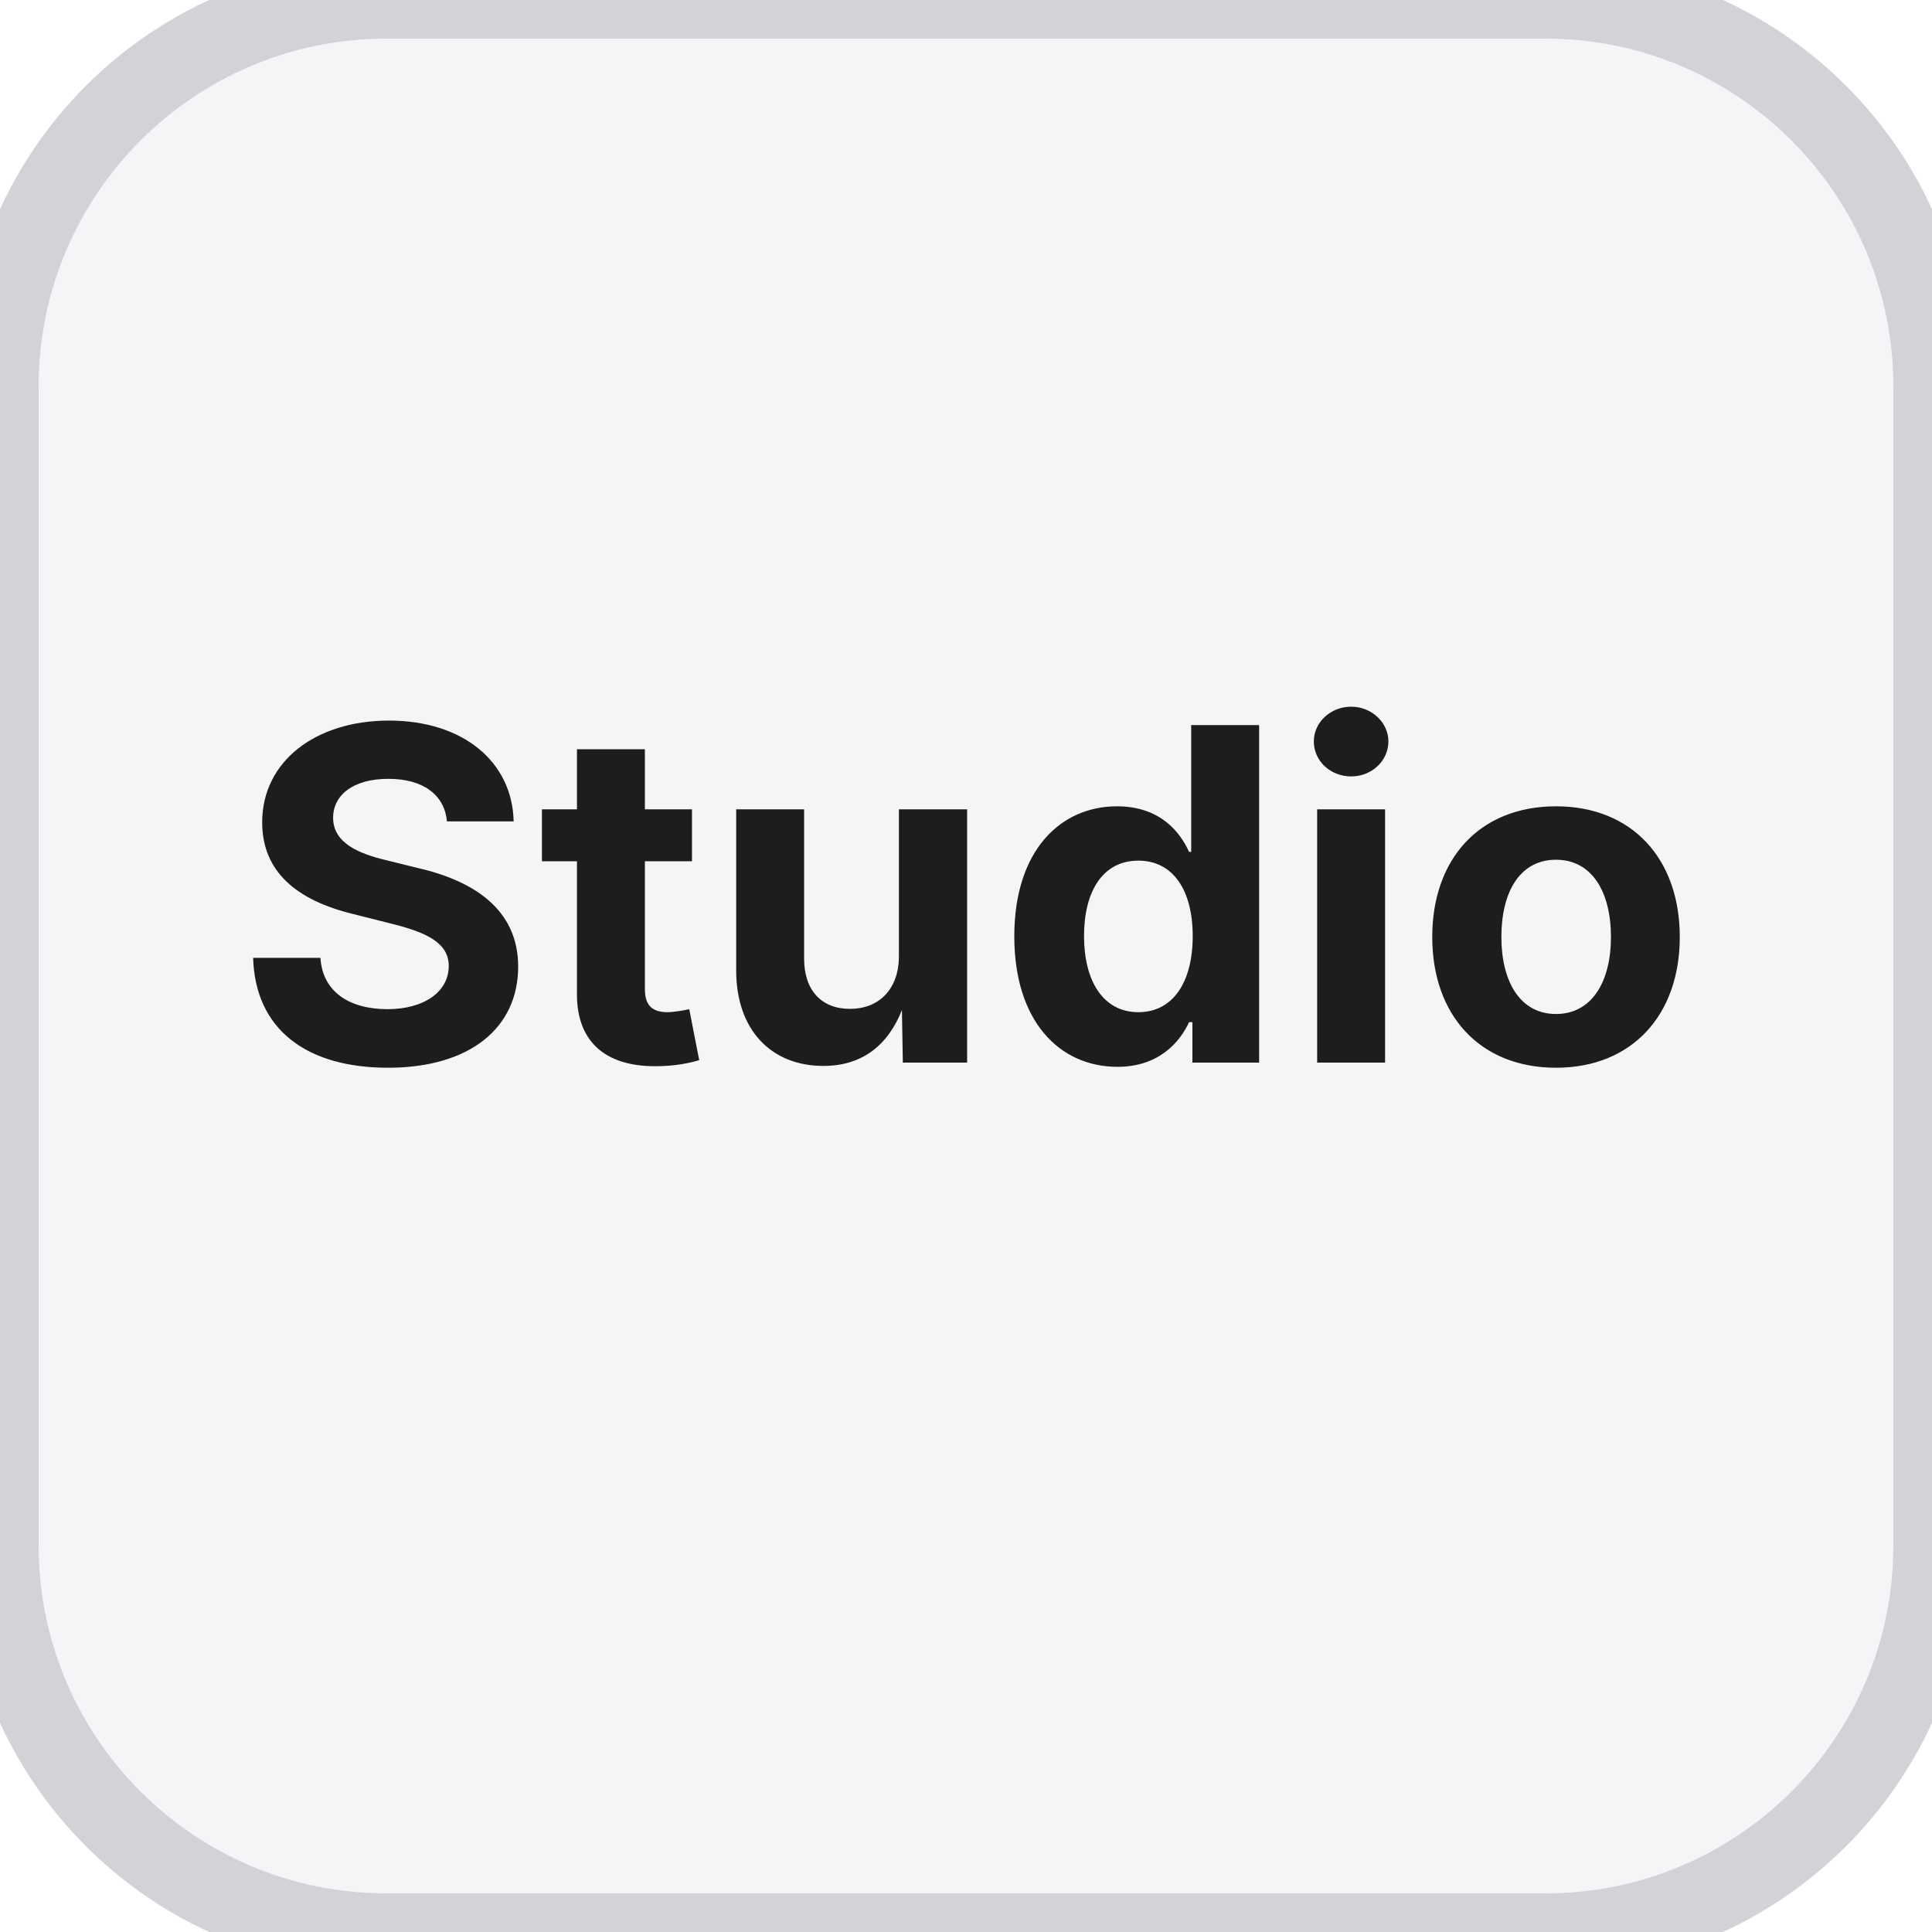
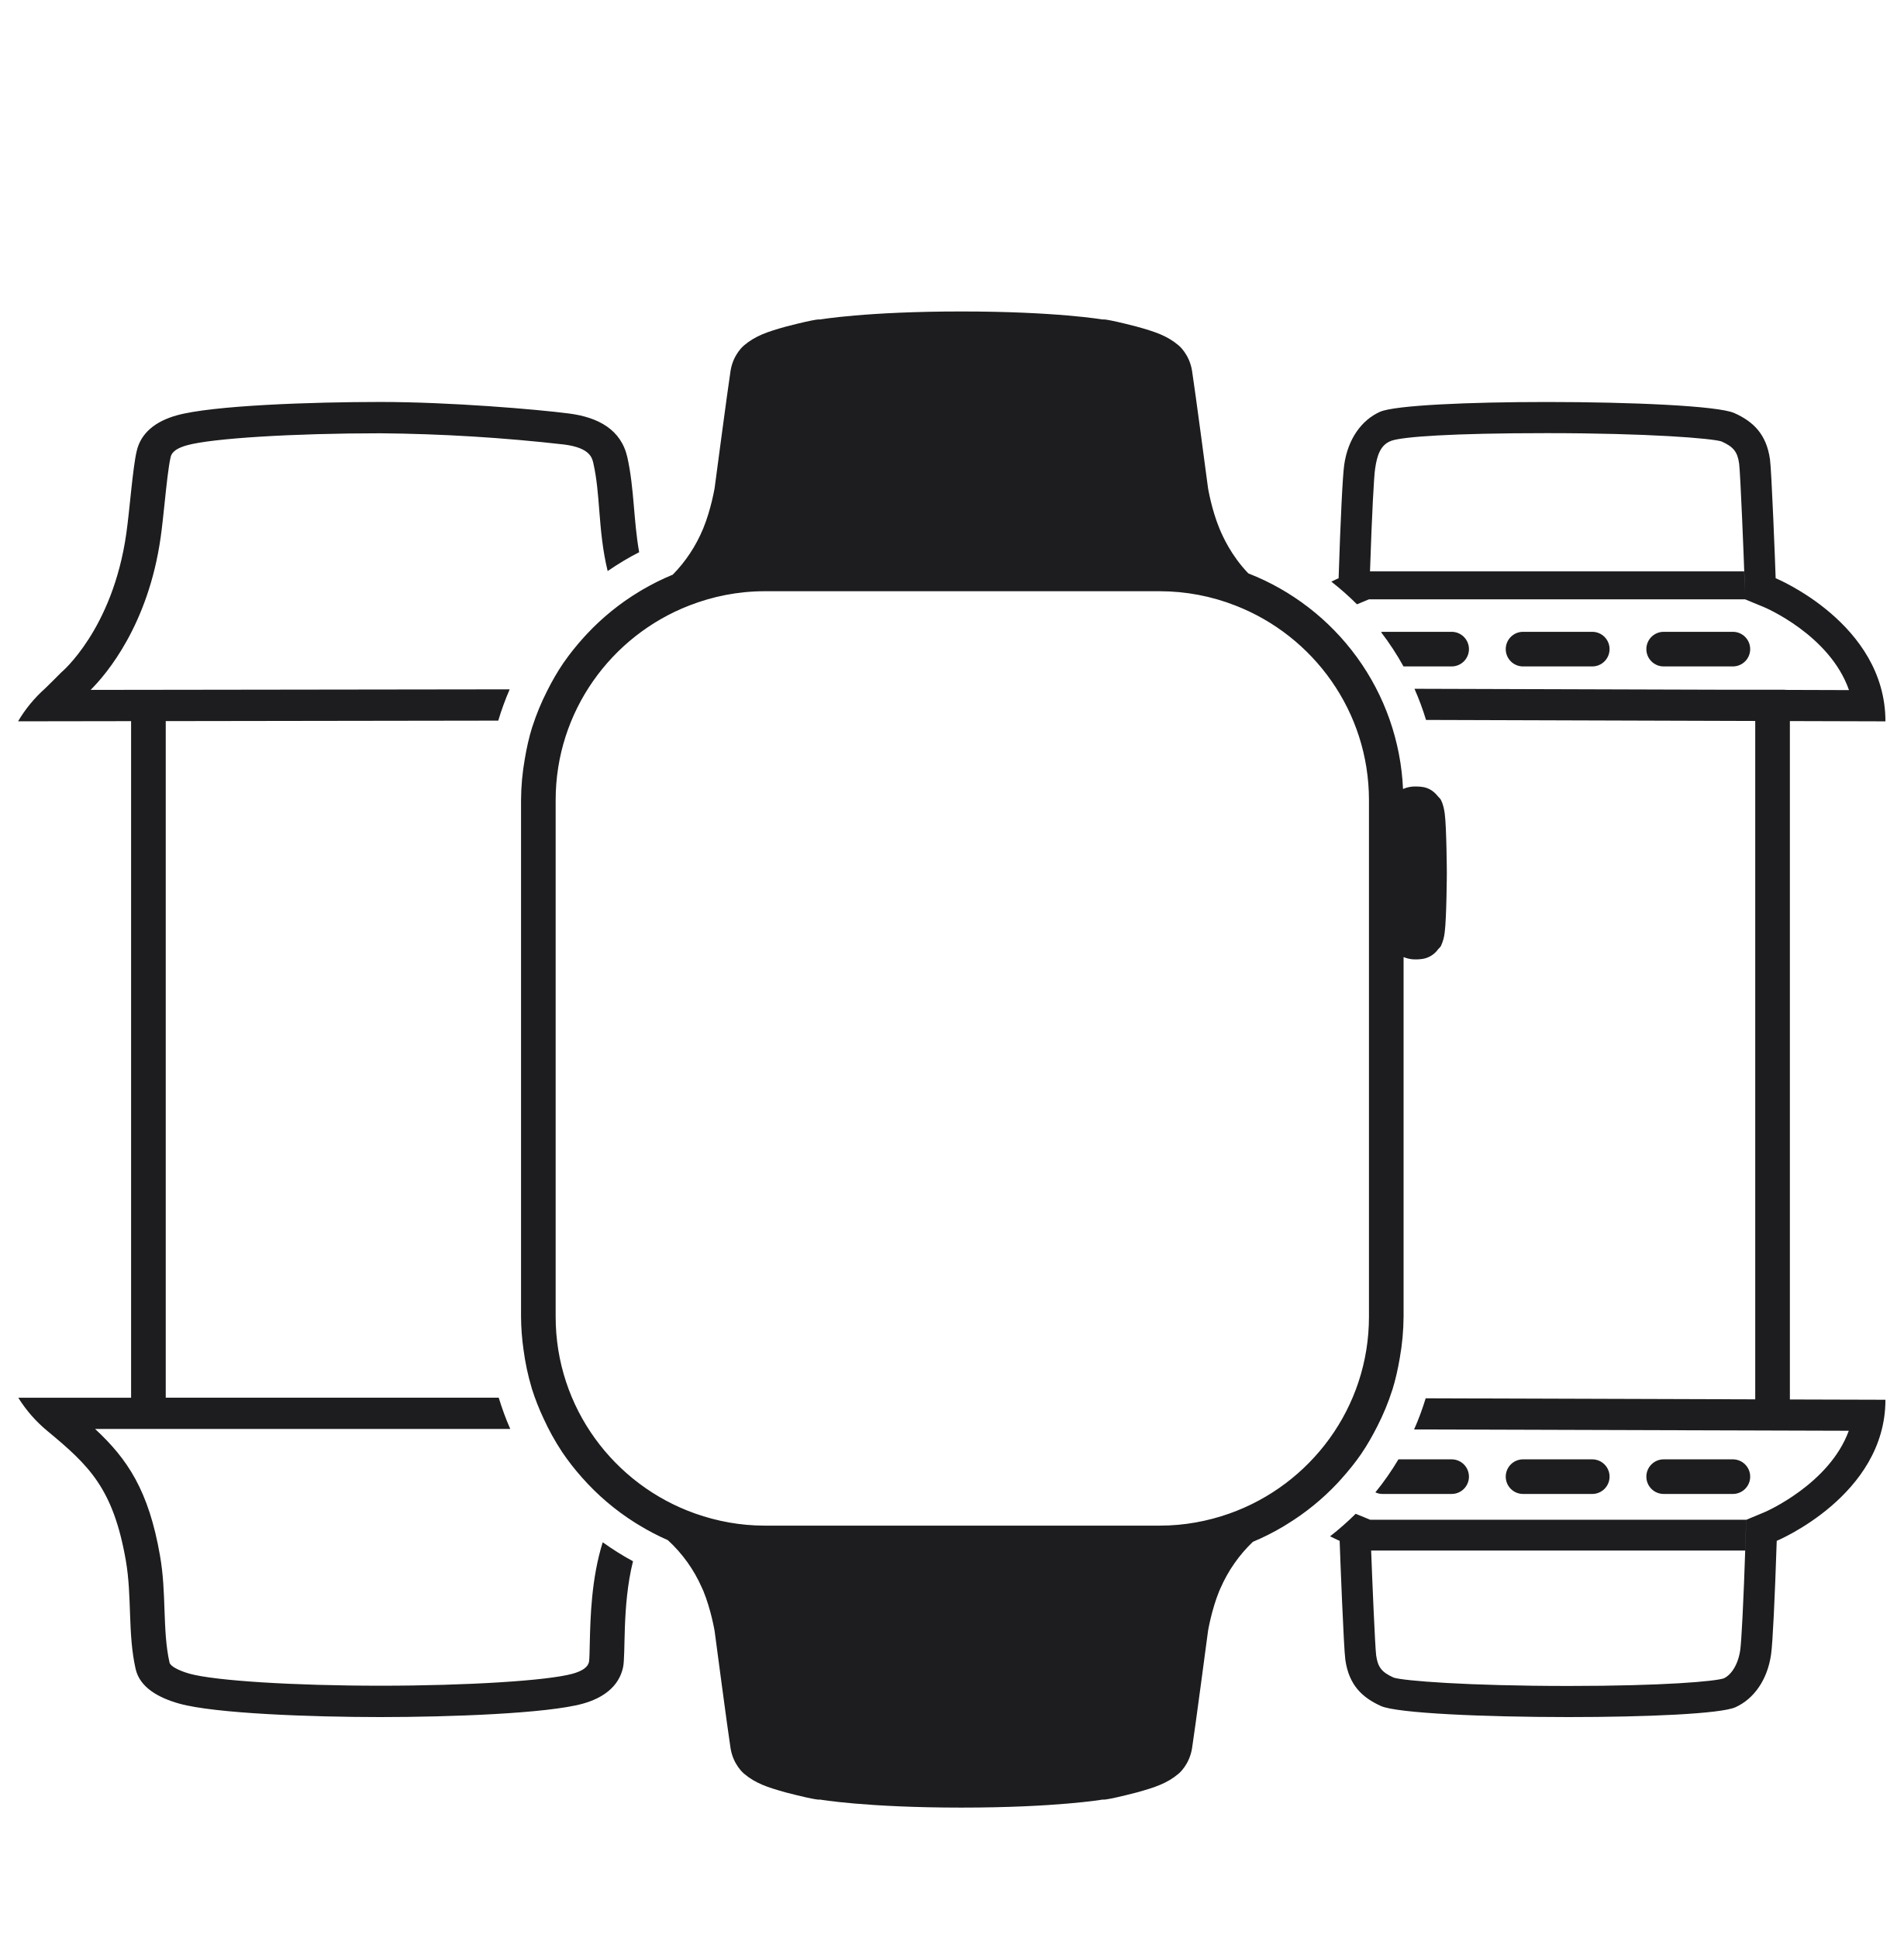
- <svg xmlns="http://www.w3.org/2000/svg" width="100%" height="100%" viewBox="0 0 100 100">
-   <rect width="100" height="100" fill="#f5f5f7" rx="20" />
-   <rect width="100" height="100" fill="none" stroke="#d2d2d7" stroke-width="4" rx="20" />
-   <text x="50" y="55" font-family="-apple-system, BlinkMacSystemFont, sans-serif" font-weight="bold" font-size="24" text-anchor="middle" fill="#1d1d1f">Studio</text>
+ <svg xmlns="http://www.w3.org/2000/svg" width="55" height="56">
+   <path fill="none" d="M0 0H55V56H0z" />
+   <path d="M18.29 45.114c-.324 1.295-.203 2.714-.29 3.078-.12.528-.546.865-1.157 1.036-1.026.286-3.848.388-5.848.388s-4.787-.102-5.813-.388c-.612-.171-1.143-.473-1.263-1.002-.232-1.02-.101-2.083-.283-3.133-.365-2.095-1.072-2.752-2.256-3.735a3.947 3.947 0 0 1-.852-.97h3.26V20.838l-3.266.005a3.97 3.97 0 0 1 .784-.952c.051-.046.461-.458.461-.458s1.488-1.232 1.883-4.019c.098-.69.184-1.89.299-2.376.119-.528.545-.865 1.158-1.036 1.026-.287 3.888-.387 5.888-.387s4.518.213 5.45.334c.846.11 1.505.468 1.683 1.27.2.903.177 1.831.34 2.738-.317.16-.619.345-.91.544-.145-.591-.197-1.171-.241-1.732-.037-.482-.073-.938-.17-1.372-.037-.17-.1-.456-.844-.552a50.892 50.892 0 0 0-5.308-.325c-2.52 0-4.873.145-5.593.347-.421.118-.457.277-.474.353-.06.254-.12.822-.172 1.322-.038.36-.075.713-.114.987-.358 2.529-1.563 3.947-2.023 4.406l12.108-.016a7.944 7.944 0 0 0-.33.904l-9.608.014v19.55h9.621c.095.309.204.612.334.904H2.748c.932.866 1.547 1.772 1.875 3.66.095.542.113 1.066.13 1.572.02.539.038 1.047.146 1.52.023.1.255.228.578.32.732.203 3 .347 5.518.347 2.496 0 4.83-.145 5.552-.347.42-.118.457-.278.474-.354.01-.067.017-.32.02-.524.018-.753.046-1.873.374-2.92.279.2.57.384.874.548zm21.654-1.945h2a.5.5 0 0 0 0-1h-1.537c-.2.334-.421.654-.667.954.063.029.13.046.204.046zm2-23.912h-1.391a8.047 8.047 0 0 0-.649-.992c.014-.001.026-.008.04-.008h2a.5.5 0 0 1 0 1zm6.126 0a.5.5 0 0 1 0-1h2a.5.5 0 1 1 0 1h-2zm-4.063 0a.5.5 0 0 1 0-1h2a.5.5 0 0 1 0 1h-2zm0 23.912a.5.5 0 0 1 0-1h2a.5.5 0 0 1 0 1h-2zm4.063 0a.5.5 0 0 1 0-1h2a.5.5 0 1 1 0 1h-2zm3.647-2.73l2.761.008c0 2.77-3.141 4.077-3.141 4.077-.055 1.678-.117 2.96-.163 3.278-.104.739-.498 1.29-1.03 1.53-.428.192-2.587.284-4.822.284-2.433 0-4.955-.11-5.42-.319-.532-.24-.926-.598-1.03-1.338-.046-.318-.153-3.074-.164-3.435 0 0-.106-.044-.277-.131.26-.202.507-.42.74-.651l.419.172h10.865l-.03.89H39.618c.031.843.112 2.769.145 3.03.048.343.162.487.509.643.282.09 2.111.24 5.05.24 2.772 0 4.22-.134 4.482-.218.231-.106.422-.418.479-.823.033-.229.093-1.298.154-3.18l.019-.58.535-.223c.02-.008 1.868-.809 2.428-2.35l-12.56-.038c.13-.29.24-.592.335-.9l9.522.03V20.833l-9.512-.03a7.97 7.97 0 0 0-.334-.9l8.898.027h1.806v.005l1.851.006c-.556-1.597-2.44-2.392-2.462-2.4l-.54-.223-.017-.583c-.015-.509-.117-3.035-.155-3.336-.048-.343-.162-.487-.509-.643-.282-.09-2.111-.24-5.05-.24-2.772 0-4.16.106-4.482.218s-.421.417-.479.822c-.031.22-.088 1.218-.146 2.955h10.811l.028.807H39.555l-.346.144a8.09 8.09 0 0 0-.741-.655c.128-.063.21-.099.21-.099.054-1.678.116-2.96.162-3.277.104-.74.498-1.29 1.03-1.53.428-.192 2.588-.285 4.822-.285 2.433 0 4.955.11 5.42.32.533.239.926.597 1.03 1.337.046.318.153 3.074.164 3.435 0 0 3.172 1.307 3.172 4.136l-2.761-.008v19.602zm-9.912-15.215s-.007 1.31-.062 1.719a1.222 1.222 0 0 1-.109.392c-.02.039-.054.06-.08.093a.683.683 0 0 1-.43.277 1.263 1.263 0 0 1-.327.013.88.88 0 0 1-.242-.063v10.392a7.049 7.049 0 0 1-.109 1.191c-.053.311-.12.617-.212.913-.001.006-.004.011-.006.017a6.96 6.96 0 0 1-.427 1.036c-.14.276-.291.546-.465.8l-.002.004c-.175.255-.37.494-.575.723l-.116.128a7.071 7.071 0 0 1-1.454 1.183l-.127.078a7.003 7.003 0 0 1-.861.432 4.124 4.124 0 0 0-.933 1.334c-.01.025-.028.061-.036.08-.225.546-.327 1.161-.327 1.161s-.385 2.91-.462 3.391c-.077.481-.386.732-.386.732-.332.281-.678.396-1.215.545-.963.249-.976.204-.976.204s-1.346.233-4.09.233-4.09-.233-4.09-.233-.012.045-.976-.204c-.536-.149-.883-.264-1.214-.545 0 0-.31-.251-.387-.732s-.461-3.39-.461-3.39-.103-.616-.327-1.161l-.044-.097a4.093 4.093 0 0 0-.98-1.366 7.014 7.014 0 0 1-.827-.431l-.126-.077a7.066 7.066 0 0 1-1.536-1.311 7.07 7.07 0 0 1-.567-.729l-.004-.007a7.032 7.032 0 0 1-.534-.966 6.948 6.948 0 0 1-.335-.855l-.005-.02a7.007 7.007 0 0 1-.237-1.112 7.06 7.06 0 0 1-.071-.949V23.121a7.045 7.045 0 0 1 .109-1.194c.053-.312.12-.619.213-.915l.01-.028a6.953 6.953 0 0 1 .424-1.023 7.01 7.01 0 0 1 .471-.809l.007-.008c.177-.257.374-.499.582-.73.033-.036.066-.073.1-.108.438-.466.939-.872 1.49-1.205l.094-.057c.284-.165.578-.314.885-.439a4.171 4.171 0 0 0 .87-1.315l.011-.025c.224-.545.327-1.16.327-1.16s.385-2.91.461-3.391.387-.732.387-.732c.331-.28.678-.396 1.214-.545.964-.249.976-.204.976-.204S25.032 9 27.776 9s4.09.233 4.09.233.013-.045.976.204c.537.149.883.264 1.215.545 0 0 .31.251.386.732.077.48.462 3.391.462 3.391s.102.615.327 1.16l.003.008c.095.23.345.788.835 1.296.63.245 1.216.58 1.742.986l.007.005c.525.407.991.886 1.383 1.424l.003.004a7 7 0 0 1 1.334 3.81.864.864 0 0 1 .37-.072c.073 0 .148.005.215.017.18.032.318.133.425.27.028.035.064.059.085.1.062.12.091.258.11.392.054.409.061 1.719.061 1.719zm-2.25-2.103c0-2.56-1.605-4.749-3.86-5.624a5.997 5.997 0 0 0-2.177-.413H22.091c-.767 0-1.5.15-2.176.413-2.255.875-3.86 3.063-3.86 5.624v14.927c0 2.626 1.689 4.86 4.035 5.688.627.221 1.299.348 2.001.348h11.427c.703 0 1.374-.127 2.002-.348 2.346-.829 4.035-3.062 4.035-5.688V23.12z" fill="#1d1d1f" />
</svg>
